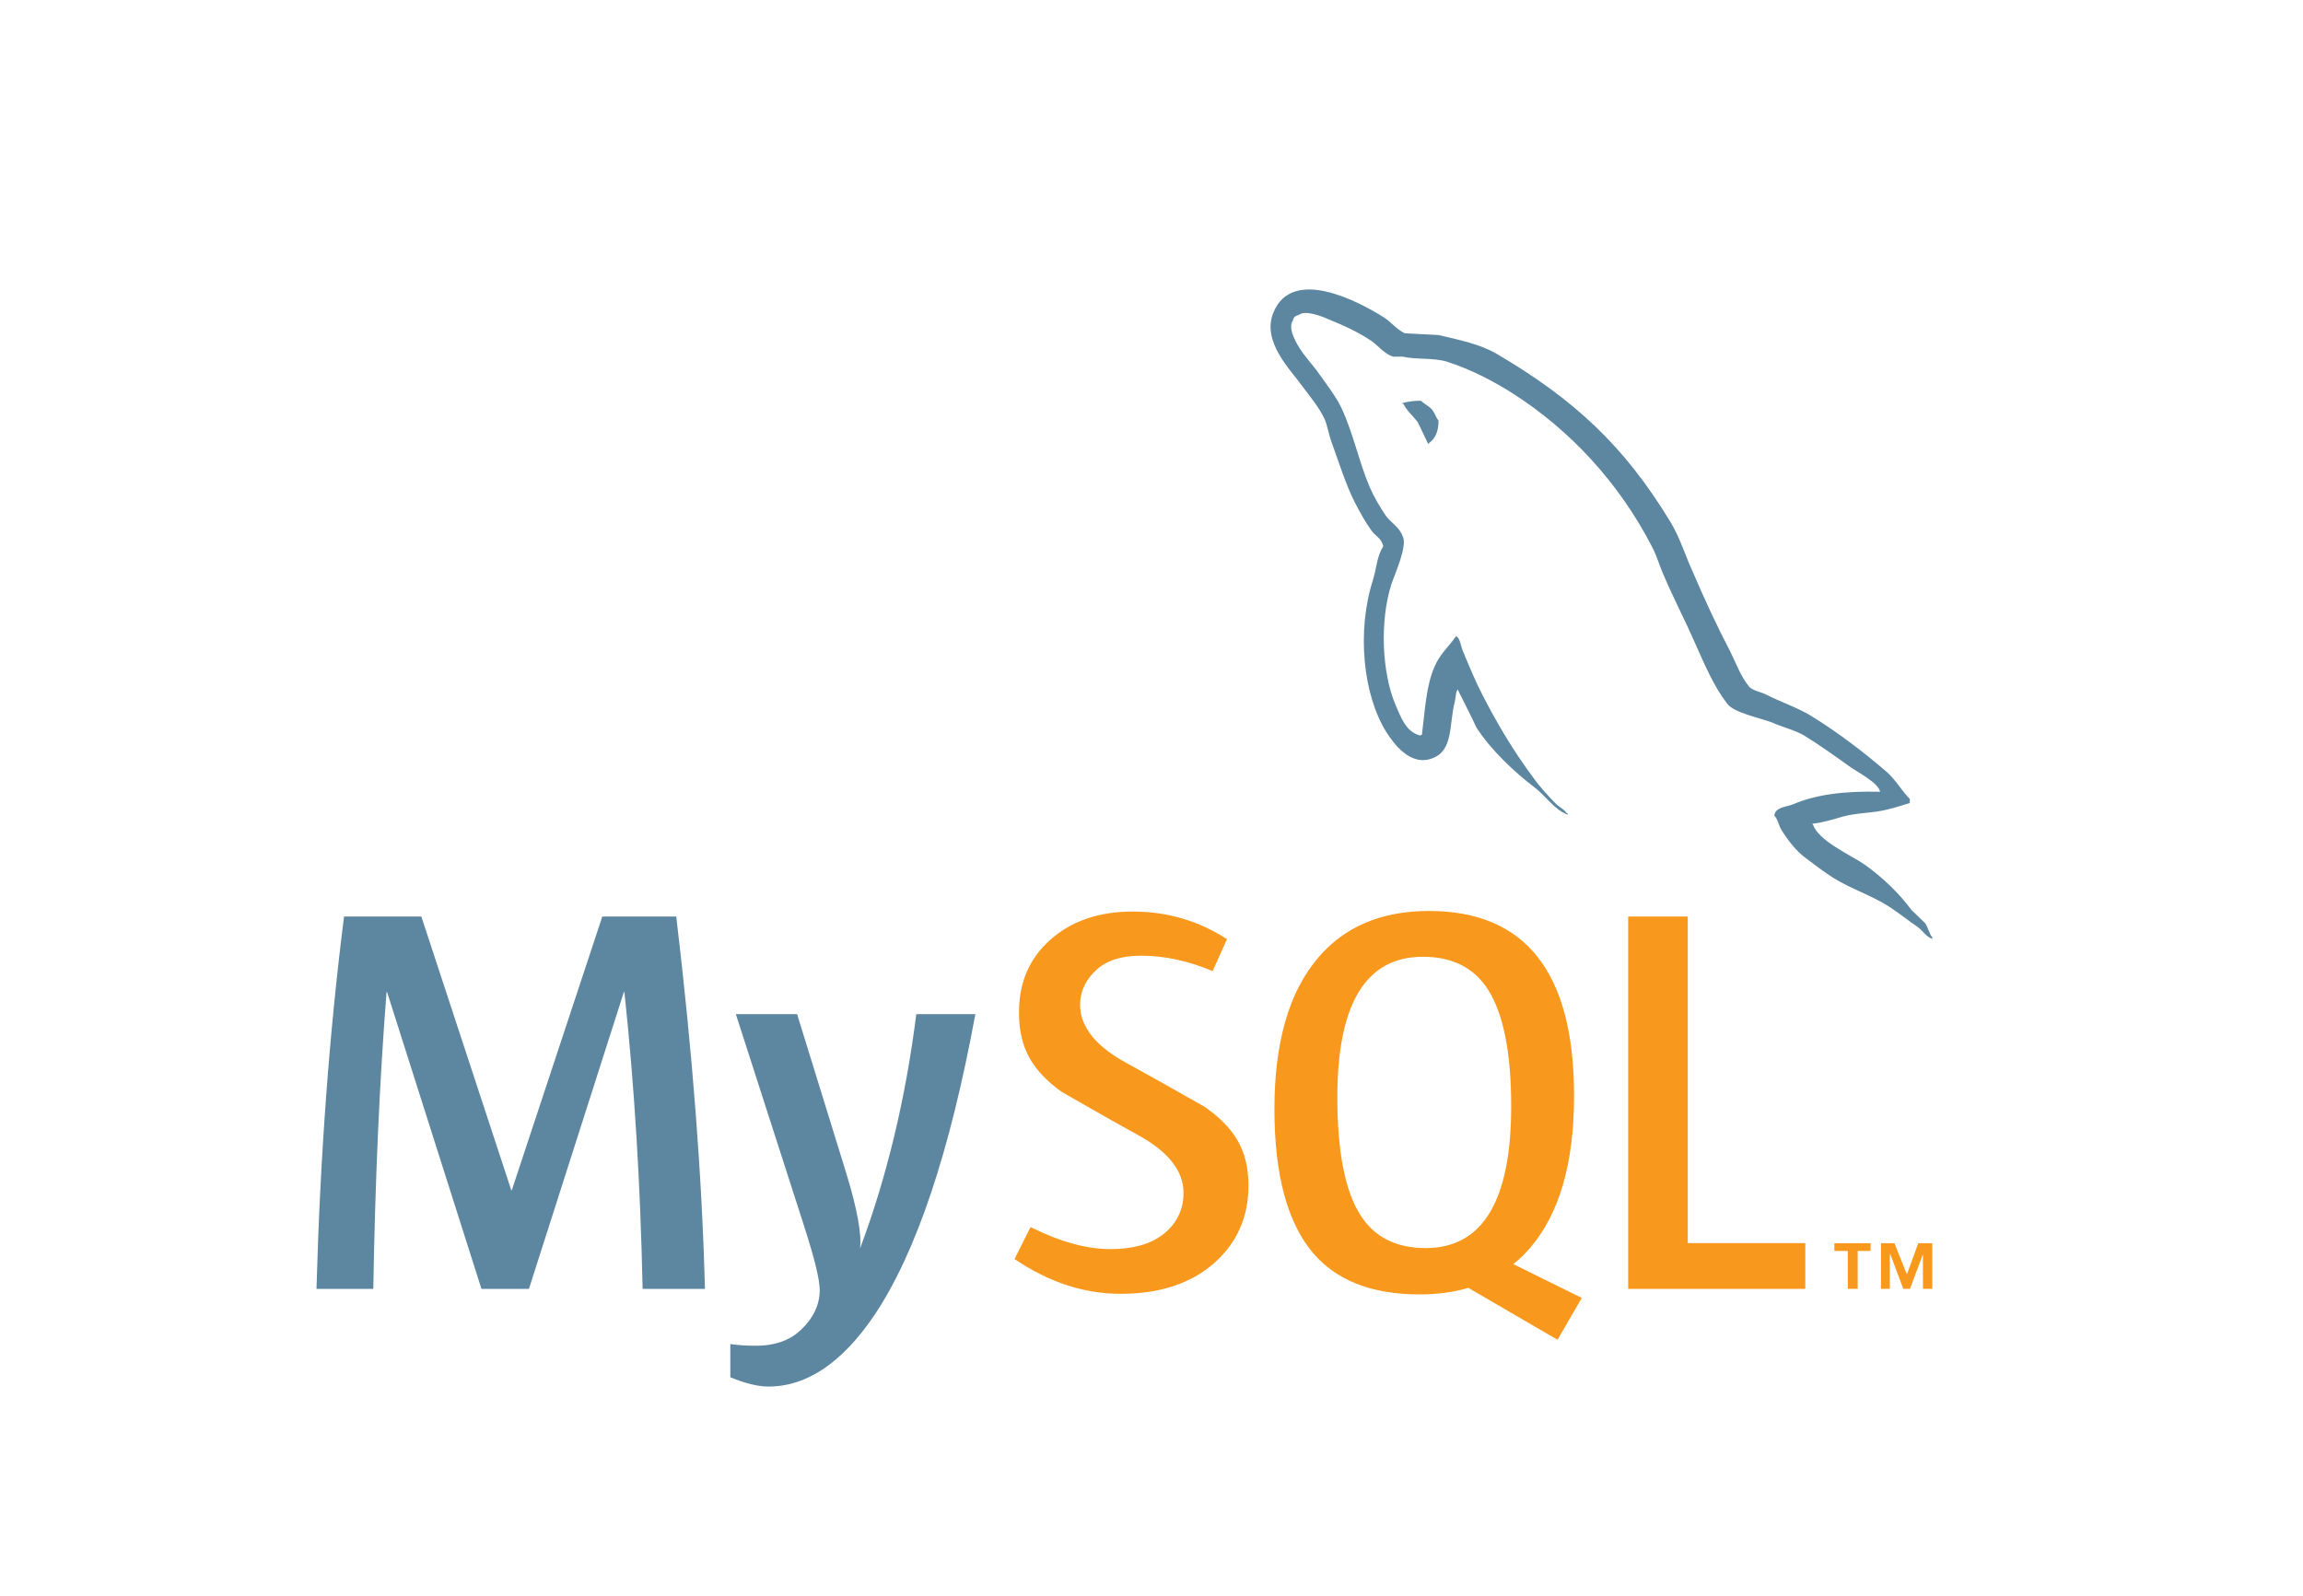
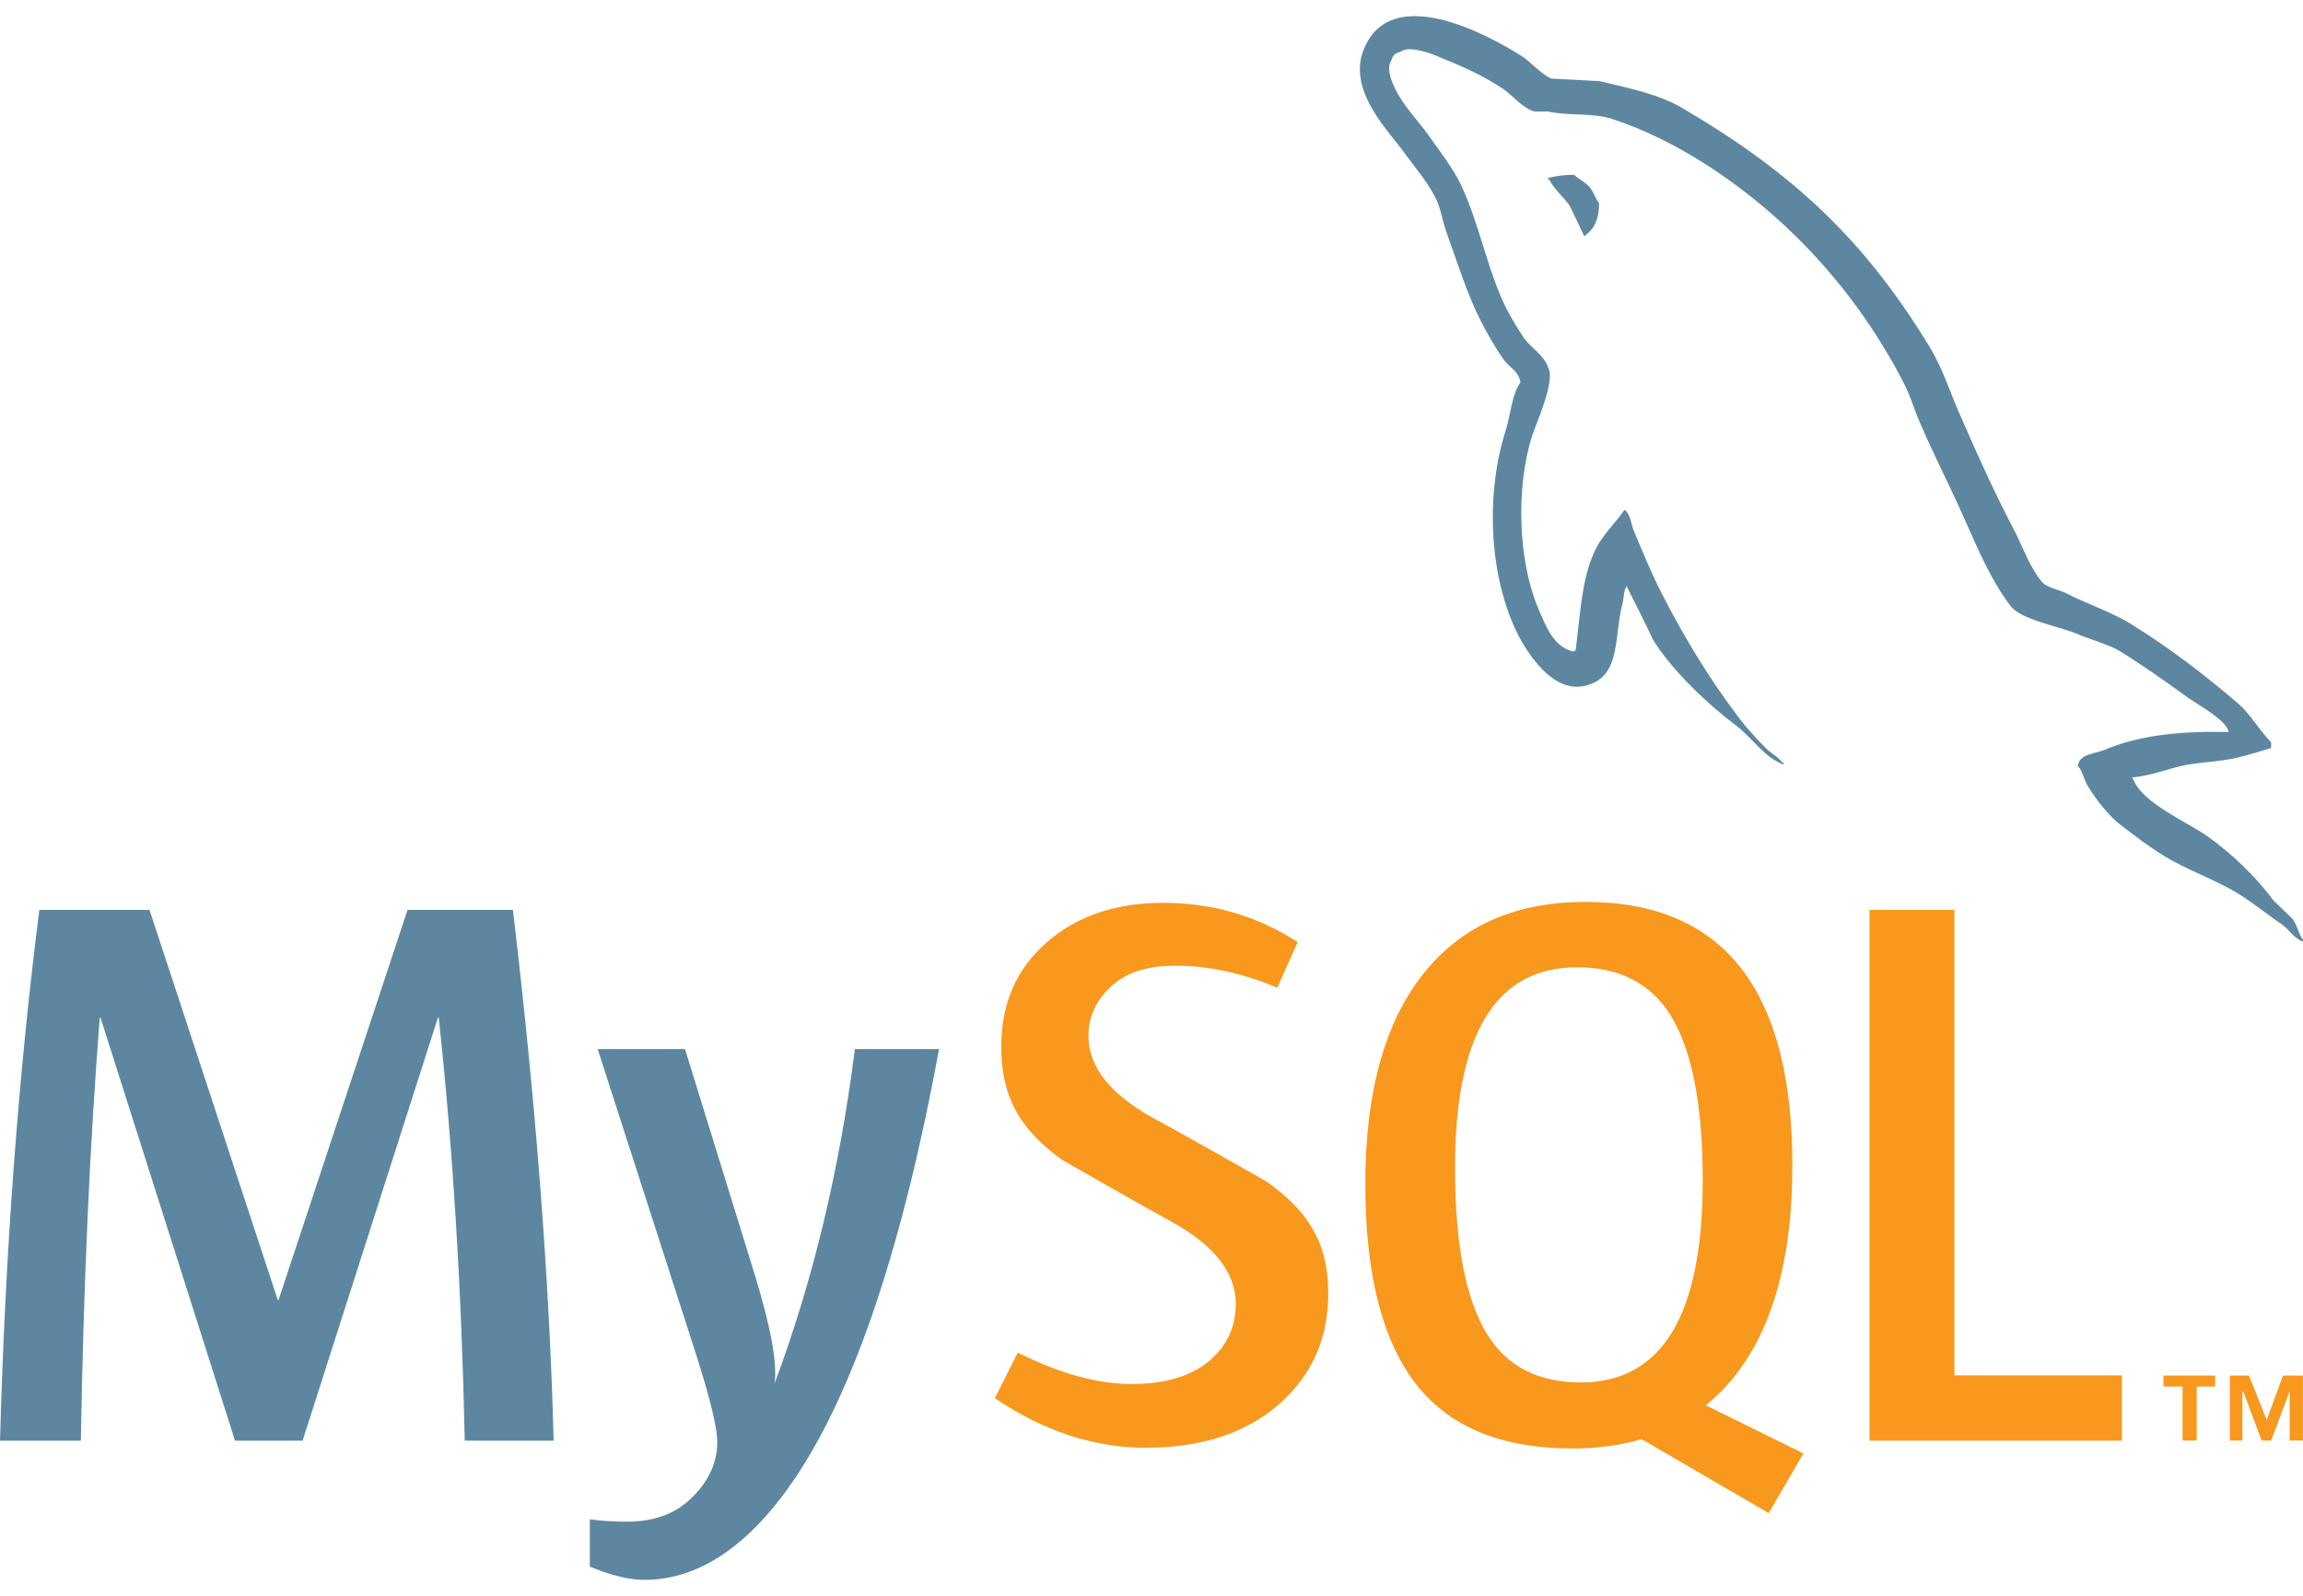
- <svg xmlns="http://www.w3.org/2000/svg" width="2500" height="1733" viewBox="-18.458 6.58 191.151 132.49">
-   <path d="M-18.458 6.58h191.151v132.49H-18.458V6.58z" fill="none" />
-   <path d="M40.054 113.583h-5.175c-.183-8.735-.687-16.947-1.511-24.642h-.046l-7.879 24.642h-3.94l-7.832-24.642h-.045c-.581 7.388-.947 15.602-1.099 24.642H7.81c.304-10.993 1.068-21.299 2.289-30.919h6.414l7.465 22.719h.046l7.511-22.719h6.137c1.344 11.268 2.138 21.575 2.382 30.919M62.497 90.771c-2.107 11.434-4.887 19.742-8.337 24.928-2.688 3.992-5.633 5.99-8.84 5.99-.855 0-1.91-.258-3.16-.77v-2.757c.611.088 1.328.138 2.152.138 1.498 0 2.702-.412 3.62-1.238 1.098-1.006 1.647-2.137 1.647-3.388 0-.858-.428-2.612-1.282-5.268L42.618 90.77h5.084l4.076 13.19c.916 2.995 1.298 5.086 1.145 6.277 2.229-5.953 3.786-12.444 4.673-19.468h4.901v.002z" fill="#5d87a1" />
-   <path d="M131.382 113.583h-14.7V82.664h4.945v27.113h9.755v3.806zM112.834 114.33l-5.684-2.805c.504-.414.986-.862 1.42-1.381 2.416-2.838 3.621-7.035 3.621-12.594 0-10.229-4.014-15.346-12.045-15.346-3.938 0-7.01 1.298-9.207 3.895-2.414 2.84-3.619 7.022-3.619 12.551 0 5.435 1.068 9.422 3.205 11.951 1.955 2.291 4.902 3.438 8.843 3.438 1.47 0 2.819-.18 4.048-.543l7.4 4.308 2.018-3.474zm-18.413-6.934c-1.252-2.014-1.878-5.248-1.878-9.707 0-7.785 2.365-11.682 7.1-11.682 2.475 0 4.289.932 5.449 2.792 1.25 2.017 1.879 5.222 1.879 9.619 0 7.849-2.367 11.774-7.099 11.774-2.476.001-4.29-.928-5.451-2.796M85.165 105.013c0 2.622-.962 4.773-2.884 6.458-1.924 1.678-4.504 2.519-7.737 2.519-3.024 0-5.956-.966-8.794-2.888l1.329-2.655c2.442 1.223 4.653 1.831 6.638 1.831 1.863 0 3.319-.413 4.375-1.232 1.055-.822 1.684-1.975 1.684-3.433 0-1.837-1.281-3.407-3.631-4.722-2.167-1.19-6.501-3.678-6.501-3.678-2.349-1.712-3.525-3.55-3.525-6.578 0-2.506.877-4.529 2.632-6.068 1.757-1.545 4.024-2.315 6.803-2.315 2.87 0 5.479.769 7.829 2.291l-1.192 2.656c-2.01-.854-3.994-1.281-5.951-1.281-1.585 0-2.809.381-3.66 1.146-.858.762-1.387 1.737-1.387 2.933 0 1.828 1.308 3.418 3.722 4.759 2.196 1.192 6.638 3.723 6.638 3.723 2.409 1.709 3.612 3.53 3.612 6.534" fill="#f8981d" />
-   <path d="M137.59 72.308c-2.99-.076-5.305.225-7.248 1.047-.561.224-1.453.224-1.531.933.303.3.338.784.601 1.198.448.747 1.229 1.752 1.942 2.276.783.6 1.569 1.194 2.393 1.717 1.453.899 3.1 1.422 4.516 2.318.825.521 1.645 1.195 2.471 1.756.406.299.666.784 1.193.971v-.114c-.264-.336-.339-.822-.598-1.196l-1.122-1.082c-1.084-1.456-2.431-2.727-3.884-3.771-1.196-.824-3.812-1.944-4.297-3.322l-.076-.076c.822-.077 1.797-.375 2.578-.604 1.271-.335 2.43-.259 3.734-.594.6-.15 1.195-.338 1.797-.523v-.337c-.676-.673-1.158-1.567-1.869-2.203-1.902-1.643-3.998-3.25-6.164-4.595-1.16-.749-2.652-1.231-3.887-1.868-.445-.225-1.195-.336-1.457-.71-.67-.822-1.047-1.904-1.533-2.877-1.08-2.053-2.129-4.331-3.061-6.502-.674-1.456-1.084-2.91-1.906-4.257-3.85-6.35-8.031-10.196-14.457-13.971-1.381-.786-3.024-1.121-4.779-1.533l-2.803-.148c-.598-.262-1.197-.973-1.719-1.309-2.132-1.344-7.621-4.257-9.189-.411-1.01 2.431 1.494 4.821 2.354 6.054.635.856 1.458 1.83 1.902 2.802.263.635.337 1.309.6 1.98.598 1.644 1.157 3.473 1.943 5.007.41.782.857 1.604 1.381 2.312.3.414.822.597.936 1.272-.521.744-.562 1.867-.861 2.801-1.344 4.221-.819 9.45 1.086 12.552.596.934 2.018 2.99 3.92 2.202 1.684-.672 1.311-2.801 1.795-4.668.111-.451.038-.747.262-1.043v.073c.521 1.045 1.047 2.052 1.53 3.1 1.159 1.829 3.177 3.735 4.858 5.002.895.676 1.604 1.832 2.725 2.245V74.1h-.074c-.227-.335-.559-.485-.857-.745-.674-.673-1.42-1.495-1.943-2.241-1.566-2.093-2.952-4.41-4.182-6.801-.602-1.16-1.121-2.428-1.606-3.586-.226-.447-.226-1.121-.601-1.346-.562.821-1.381 1.532-1.791 2.538-.711 1.609-.785 3.588-1.049 5.646l-.147.072c-1.19-.299-1.604-1.53-2.056-2.575-1.119-2.654-1.307-6.914-.336-9.976.26-.783 1.385-3.249.936-3.995-.225-.715-.973-1.122-1.383-1.685-.482-.708-1.01-1.604-1.346-2.39-.896-2.091-1.347-4.408-2.312-6.498-.451-.974-1.234-1.982-1.868-2.879-.712-1.008-1.495-1.718-2.058-2.913-.186-.411-.447-1.083-.148-1.53.073-.3.225-.412.523-.487.484-.409 1.867.111 2.352.336 1.385.56 2.543 1.083 3.699 1.867.523.375 1.084 1.085 1.755 1.272h.786c1.193.26 2.538.072 3.661.41 1.979.636 3.772 1.569 5.38 2.576 4.893 3.103 8.928 7.512 11.652 12.778.447.858.637 1.644 1.045 2.539.787 1.832 1.76 3.7 2.541 5.493.785 1.755 1.533 3.547 2.654 5.005.559.784 2.805 1.195 3.812 1.606.745.335 1.905.633 2.577 1.044 1.271.783 2.537 1.682 3.732 2.543.595.448 2.465 1.382 2.576 2.13M99.484 39.844a5.82 5.82 0 0 0-1.529.188v.075h.072c.301.597.824 1.011 1.197 1.532.301.599.562 1.193.857 1.791l.072-.074c.527-.373.789-.971.789-1.868-.227-.264-.262-.522-.451-.784-.22-.374-.705-.56-1.007-.86" fill="#5d87a1" />
-   <path d="M141.148 113.578h.774v-3.788h-1.161l-.947 2.585-1.029-2.585h-1.118v3.788h.731v-2.882h.041l1.078 2.882h.557l1.074-2.882v2.882zm-6.235 0h.819v-3.146h1.072v-.643h-3.008v.643h1.115l.002 3.146z" fill="#f8981d" />
+ <svg xmlns="http://www.w3.org/2000/svg" version="1.1" id="Layer_1" x="0px" y="0px" viewBox="0 0 2500 1733" style="enable-background:new 0 0 2500 1733;" xml:space="preserve">
+   <style type="text/css">
+ 	.st0{fill:#5D87A1;}
+ 	.st1{fill:#F8981D;}
+ </style>
+   <g>
+     <path class="st0" d="M601,1564.3h-96.5c-3.4-162.8-12.8-315.9-28.2-459.3h-0.9l-146.9,459.3h-73.4l-146-459.3h-0.8   c-10.8,137.7-17.7,290.8-20.5,459.3H0c5.7-204.9,19.9-397,42.7-576.3h119.6l139.2,423.5h0.9l140-423.5h114.4   C581.7,1198,596.5,1390.1,601,1564.3 M1019.4,1139.1c-39.3,213.1-91.1,368-155.4,464.7c-50.1,74.4-105,111.7-164.8,111.7   c-15.9,0-35.6-4.8-58.9-14.4v-51.4c11.4,1.6,24.8,2.6,40.1,2.6c27.9,0,50.4-7.7,67.5-23.1c20.5-18.8,30.7-39.8,30.7-63.2   c0-16-8-48.7-23.9-98.2l-105.9-328.7h94.8l76,245.9c17.1,55.8,24.2,94.8,21.3,117c41.5-111,70.6-232,87.1-362.9L1019.4,1139.1   L1019.4,1139.1L1019.4,1139.1z" />
+     <path class="st1" d="M2303.4,1564.3h-274V988h92.2v505.4h181.8V1564.3z M1957.7,1578.2l-106-52.3c9.4-7.7,18.4-16.1,26.5-25.7   c45-52.9,67.5-131.1,67.5-234.8c0-190.7-74.8-286.1-224.5-286.1c-73.4,0-130.7,24.2-171.6,72.6c-45,52.9-67.5,130.9-67.5,234   c0,101.3,19.9,175.6,59.7,222.8c36.4,42.7,91.4,64.1,164.8,64.1c27.4,0,52.5-3.4,75.5-10.1l137.9,80.3L1957.7,1578.2z M1614.5,1449   c-23.3-37.5-35-97.8-35-180.9c0-145.1,44.1-217.8,132.3-217.8c46.1,0,79.9,17.4,101.6,52c23.3,37.6,35,97.3,35,179.3   c0,146.3-44.1,219.5-132.3,219.5C1669.9,1501.1,1636.1,1483.8,1614.5,1449 M1441.9,1404.6c0,48.9-17.9,89-53.8,120.4   c-35.9,31.3-84,47-144.2,47c-56.4,0-111-18-163.9-53.8l24.8-49.5c45.5,22.8,86.7,34.1,123.7,34.1c34.7,0,61.9-7.7,81.6-23   c19.7-15.3,31.4-36.8,31.4-64c0-34.2-23.9-63.5-67.7-88c-40.4-22.2-121.2-68.6-121.2-68.6c-43.8-31.9-65.7-66.2-65.7-122.6   c0-46.7,16.3-84.4,49.1-113.1c32.8-28.8,75-43.2,126.8-43.2c53.5,0,102.1,14.3,145.9,42.7l-22.2,49.5   c-37.5-15.9-74.5-23.9-110.9-23.9c-29.5,0-52.4,7.1-68.2,21.4c-16,14.2-25.9,32.4-25.9,54.7c0,34.1,24.4,63.7,69.4,88.7   c40.9,22.2,123.7,69.4,123.7,69.4C1419.5,1314.6,1441.9,1348.6,1441.9,1404.6" />
+     <path class="st0" d="M2419.2,794.9c-55.7-1.4-98.9,4.2-135.1,19.5c-10.5,4.2-27.1,4.2-28.5,17.4c5.6,5.6,6.3,14.6,11.2,22.3   c8.4,13.9,22.9,32.7,36.2,42.4c14.6,11.2,29.2,22.3,44.6,32c27.1,16.8,57.8,26.5,84.2,43.2c15.4,9.7,30.7,22.3,46.1,32.7   c7.6,5.6,12.4,14.6,22.2,18.1v-2.1c-4.9-6.3-6.3-15.3-11.1-22.3l-20.9-20.2c-20.2-27.1-45.3-50.8-72.4-70.3   c-22.3-15.4-71.1-36.2-80.1-61.9l-1.4-1.4c15.3-1.4,33.5-7,48.1-11.3c23.7-6.2,45.3-4.8,69.6-11.1c11.2-2.8,22.3-6.3,33.5-9.7v-6.3   c-12.6-12.5-21.6-29.2-34.8-41.1c-35.5-30.6-74.5-60.6-114.9-85.7c-21.6-14-49.4-22.9-72.5-34.8c-8.3-4.2-22.3-6.3-27.2-13.2   c-12.5-15.3-19.5-35.5-28.6-53.6c-20.1-38.3-39.7-80.7-57.1-121.2c-12.6-27.1-20.2-54.2-35.5-79.4   C2022.9,258.7,1945,187,1825.2,116.7c-25.7-14.7-56.4-20.9-89.1-28.6l-52.2-2.8c-11.1-4.9-22.3-18.1-32-24.4   c-39.7-25.1-142.1-79.4-171.3-7.7c-18.8,45.3,27.8,89.9,43.9,112.8c11.8,16,27.2,34.1,35.5,52.2c4.9,11.8,6.3,24.4,11.2,36.9   c11.1,30.6,21.6,64.7,36.2,93.3c7.6,14.6,16,29.9,25.7,43.1c5.6,7.7,15.3,11.1,17.4,23.7c-9.7,13.9-10.5,34.8-16,52.2   c-25.1,78.7-15.3,176.2,20.2,234c11.1,17.4,37.6,55.7,73.1,41c31.4-12.5,24.4-52.2,33.5-87c2.1-8.4,0.7-13.9,4.9-19.4v1.4   c9.7,19.5,19.5,38.3,28.5,57.8c21.6,34.1,59.2,69.6,90.6,93.2c16.7,12.6,29.9,34.1,50.8,41.8v-2.1h-1.4c-4.2-6.2-10.4-9-16-13.9   c-12.6-12.5-26.5-27.9-36.2-41.8c-29.2-39-55-82.2-78-126.8c-11.2-21.6-20.9-45.3-29.9-66.8c-4.2-8.3-4.2-20.9-11.2-25.1   c-10.5,15.3-25.7,28.6-33.4,47.3c-13.3,30-14.6,66.9-19.6,105.2l-2.7,1.3c-22.2-5.6-29.9-28.5-38.3-48   c-20.9-49.5-24.4-128.9-6.3-186c4.8-14.6,25.8-60.6,17.4-74.5c-4.2-13.3-18.1-20.9-25.8-31.4c-9-13.2-18.8-29.9-25.1-44.6   c-16.7-39-25.1-82.2-43.1-121.1c-8.4-18.2-23-36.9-34.8-53.7c-13.3-18.8-27.9-32-38.4-54.3c-3.5-7.7-8.3-20.2-2.8-28.5   c1.4-5.6,4.2-7.7,9.7-9.1c9-7.6,34.8,2.1,43.8,6.3c25.8,10.4,47.4,20.2,69,34.8c9.7,7,20.2,20.2,32.7,23.7h14.7   c22.2,4.8,47.3,1.3,68.2,7.6c36.9,11.9,70.3,29.2,100.3,48c91.2,57.8,166.4,140,217.2,238.2c8.3,16,11.9,30.6,19.5,47.3   c14.7,34.1,32.8,69,47.4,102.4c14.6,32.7,28.6,66.1,49.5,93.3c10.4,14.6,52.3,22.3,71.1,29.9c13.9,6.2,35.5,11.8,48,19.5   c23.7,14.6,47.3,31.4,69.6,47.4C2382.2,763.6,2417.1,781,2419.2,794.9 M1708.8,189.8c-9.6-0.1-19.2,1.1-28.5,3.5v1.4h1.3   c5.6,11.1,15.4,18.8,22.3,28.6c5.6,11.2,10.5,22.2,16,33.4l1.3-1.4c9.8-7,14.7-18.1,14.7-34.8c-4.2-4.9-4.9-9.7-8.4-14.6   C1723.5,198.8,1714.5,195.4,1708.8,189.8" />
+     <path class="st1" d="M2485.5,1564.2h14.4v-70.6h-21.6l-17.7,48.2l-19.2-48.2h-20.8v70.6h13.6v-53.7h0.8l20.1,53.7h10.4l20-53.7   L2485.5,1564.2L2485.5,1564.2z M2369.3,1564.2h15.3v-58.6h20v-12h-56.1v12h20.8L2369.3,1564.2L2369.3,1564.2z" />
+   </g>
</svg>
